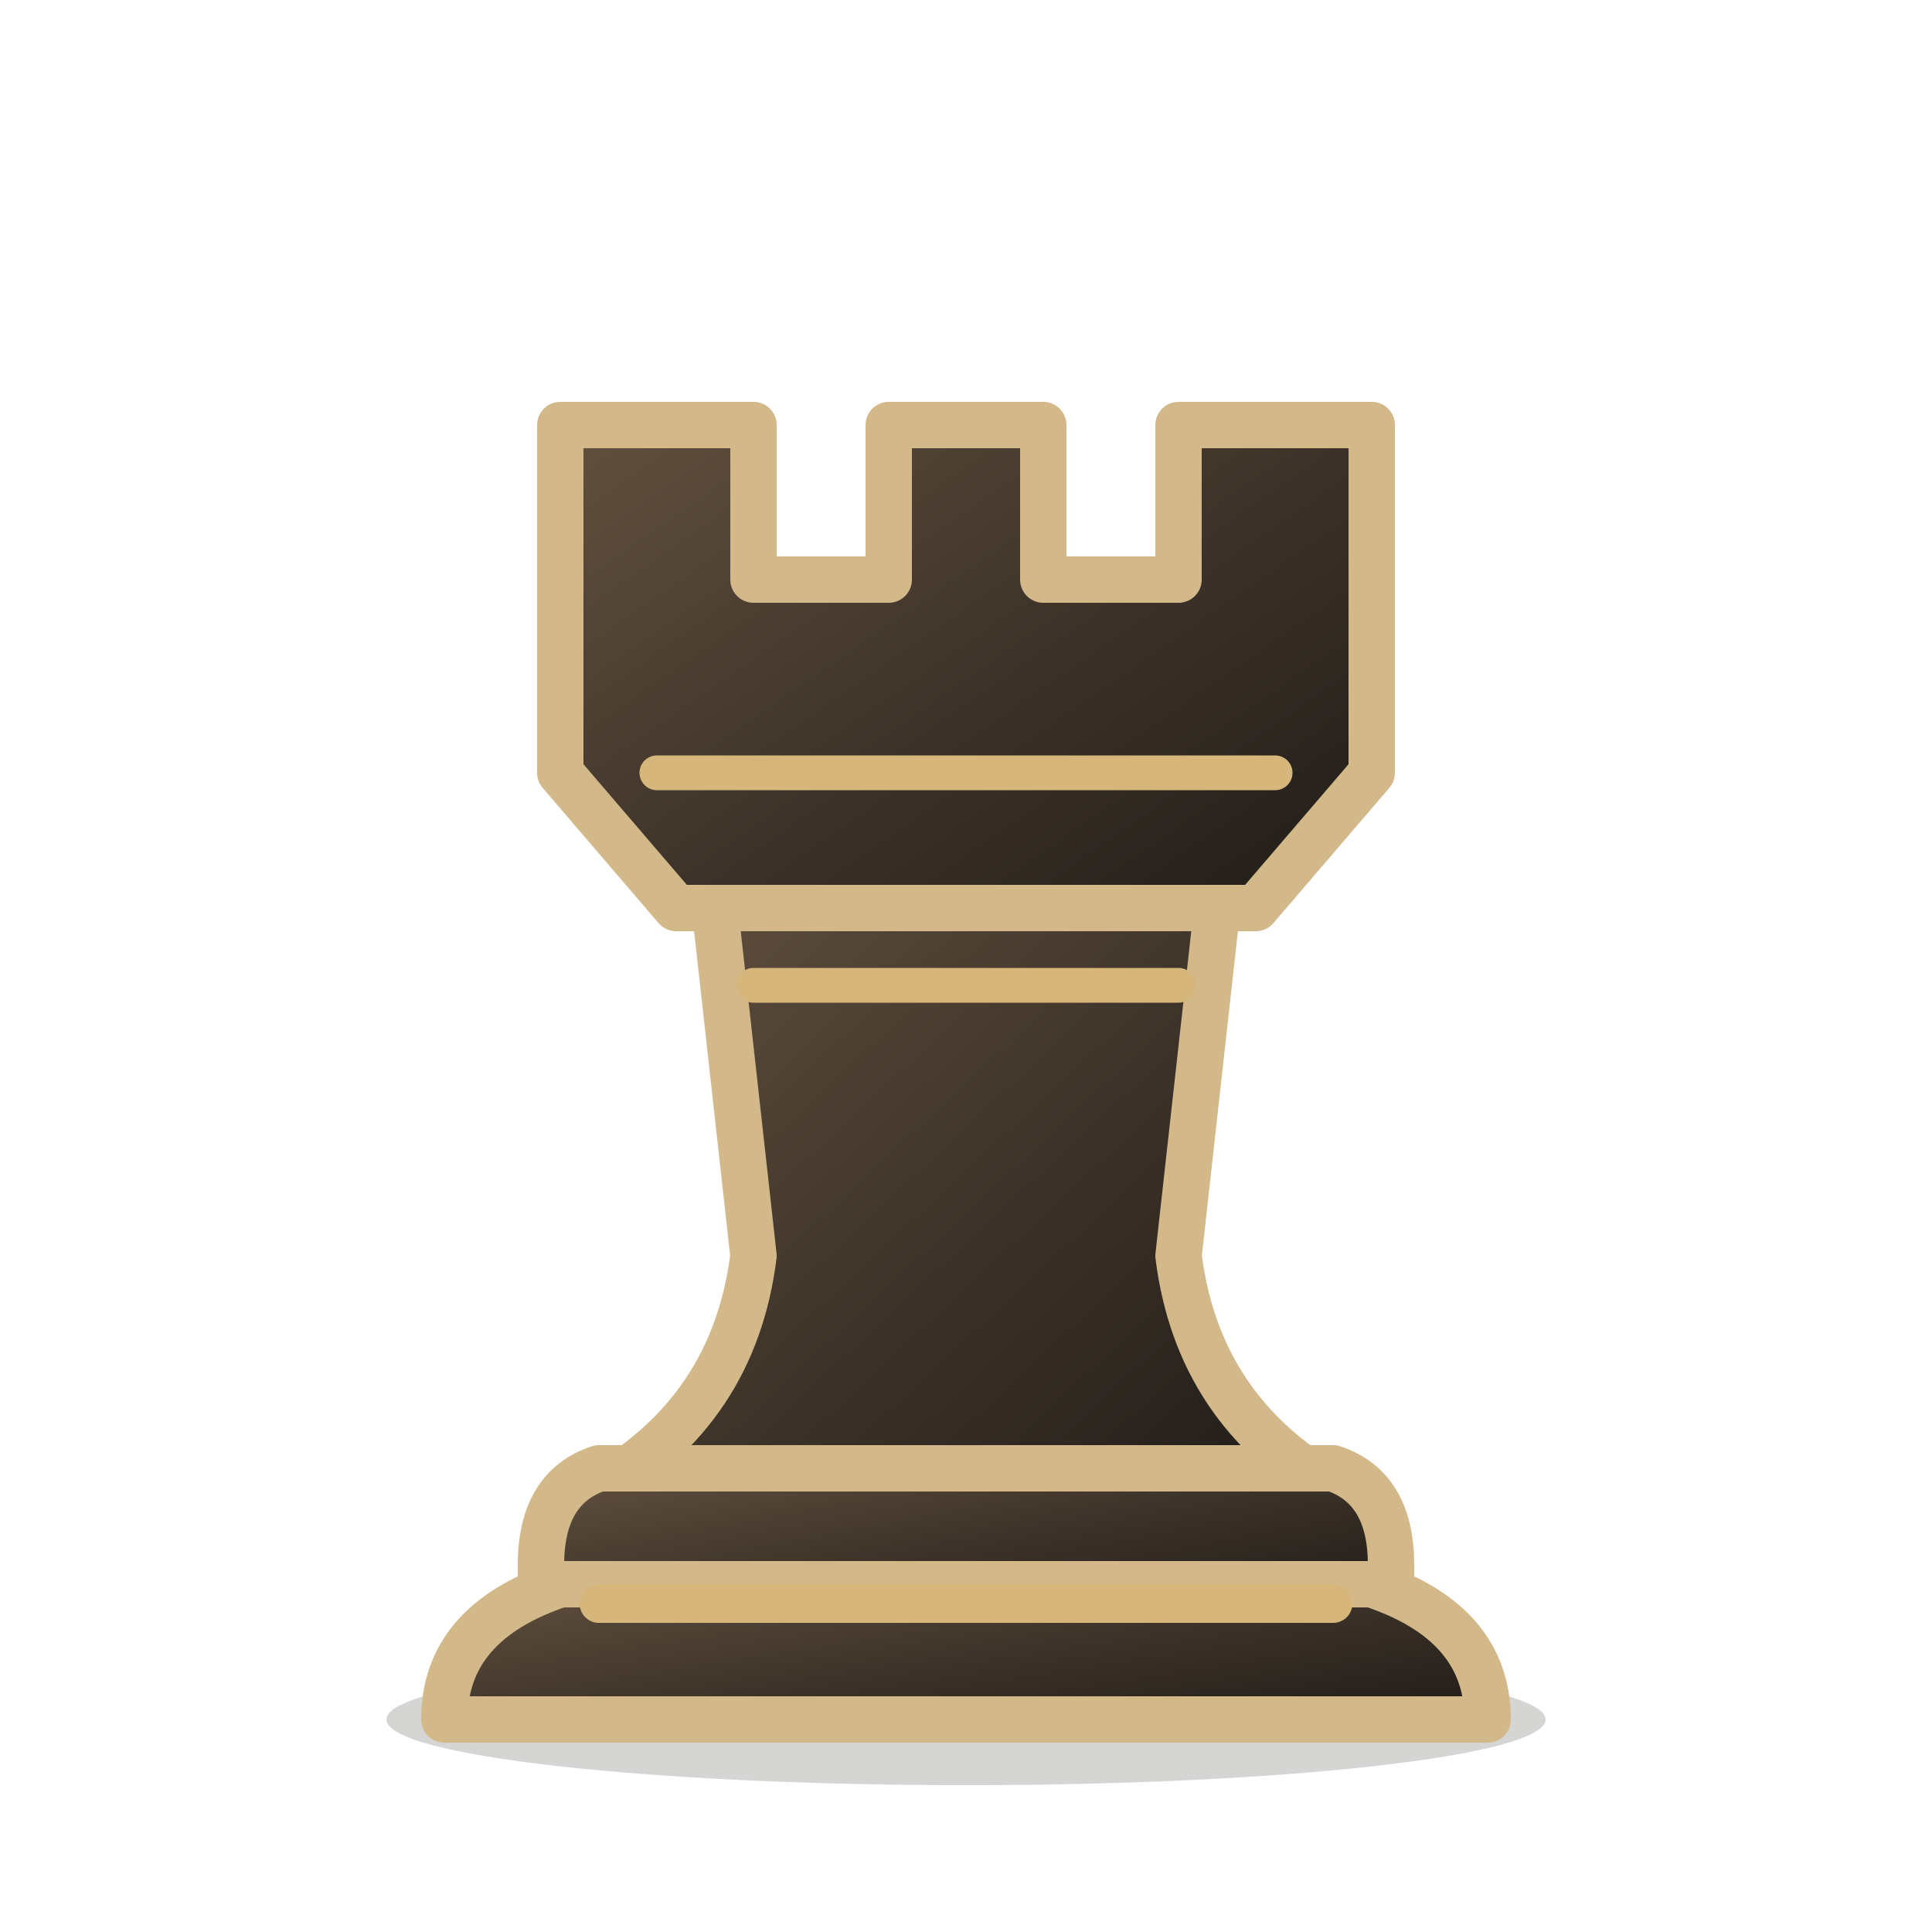
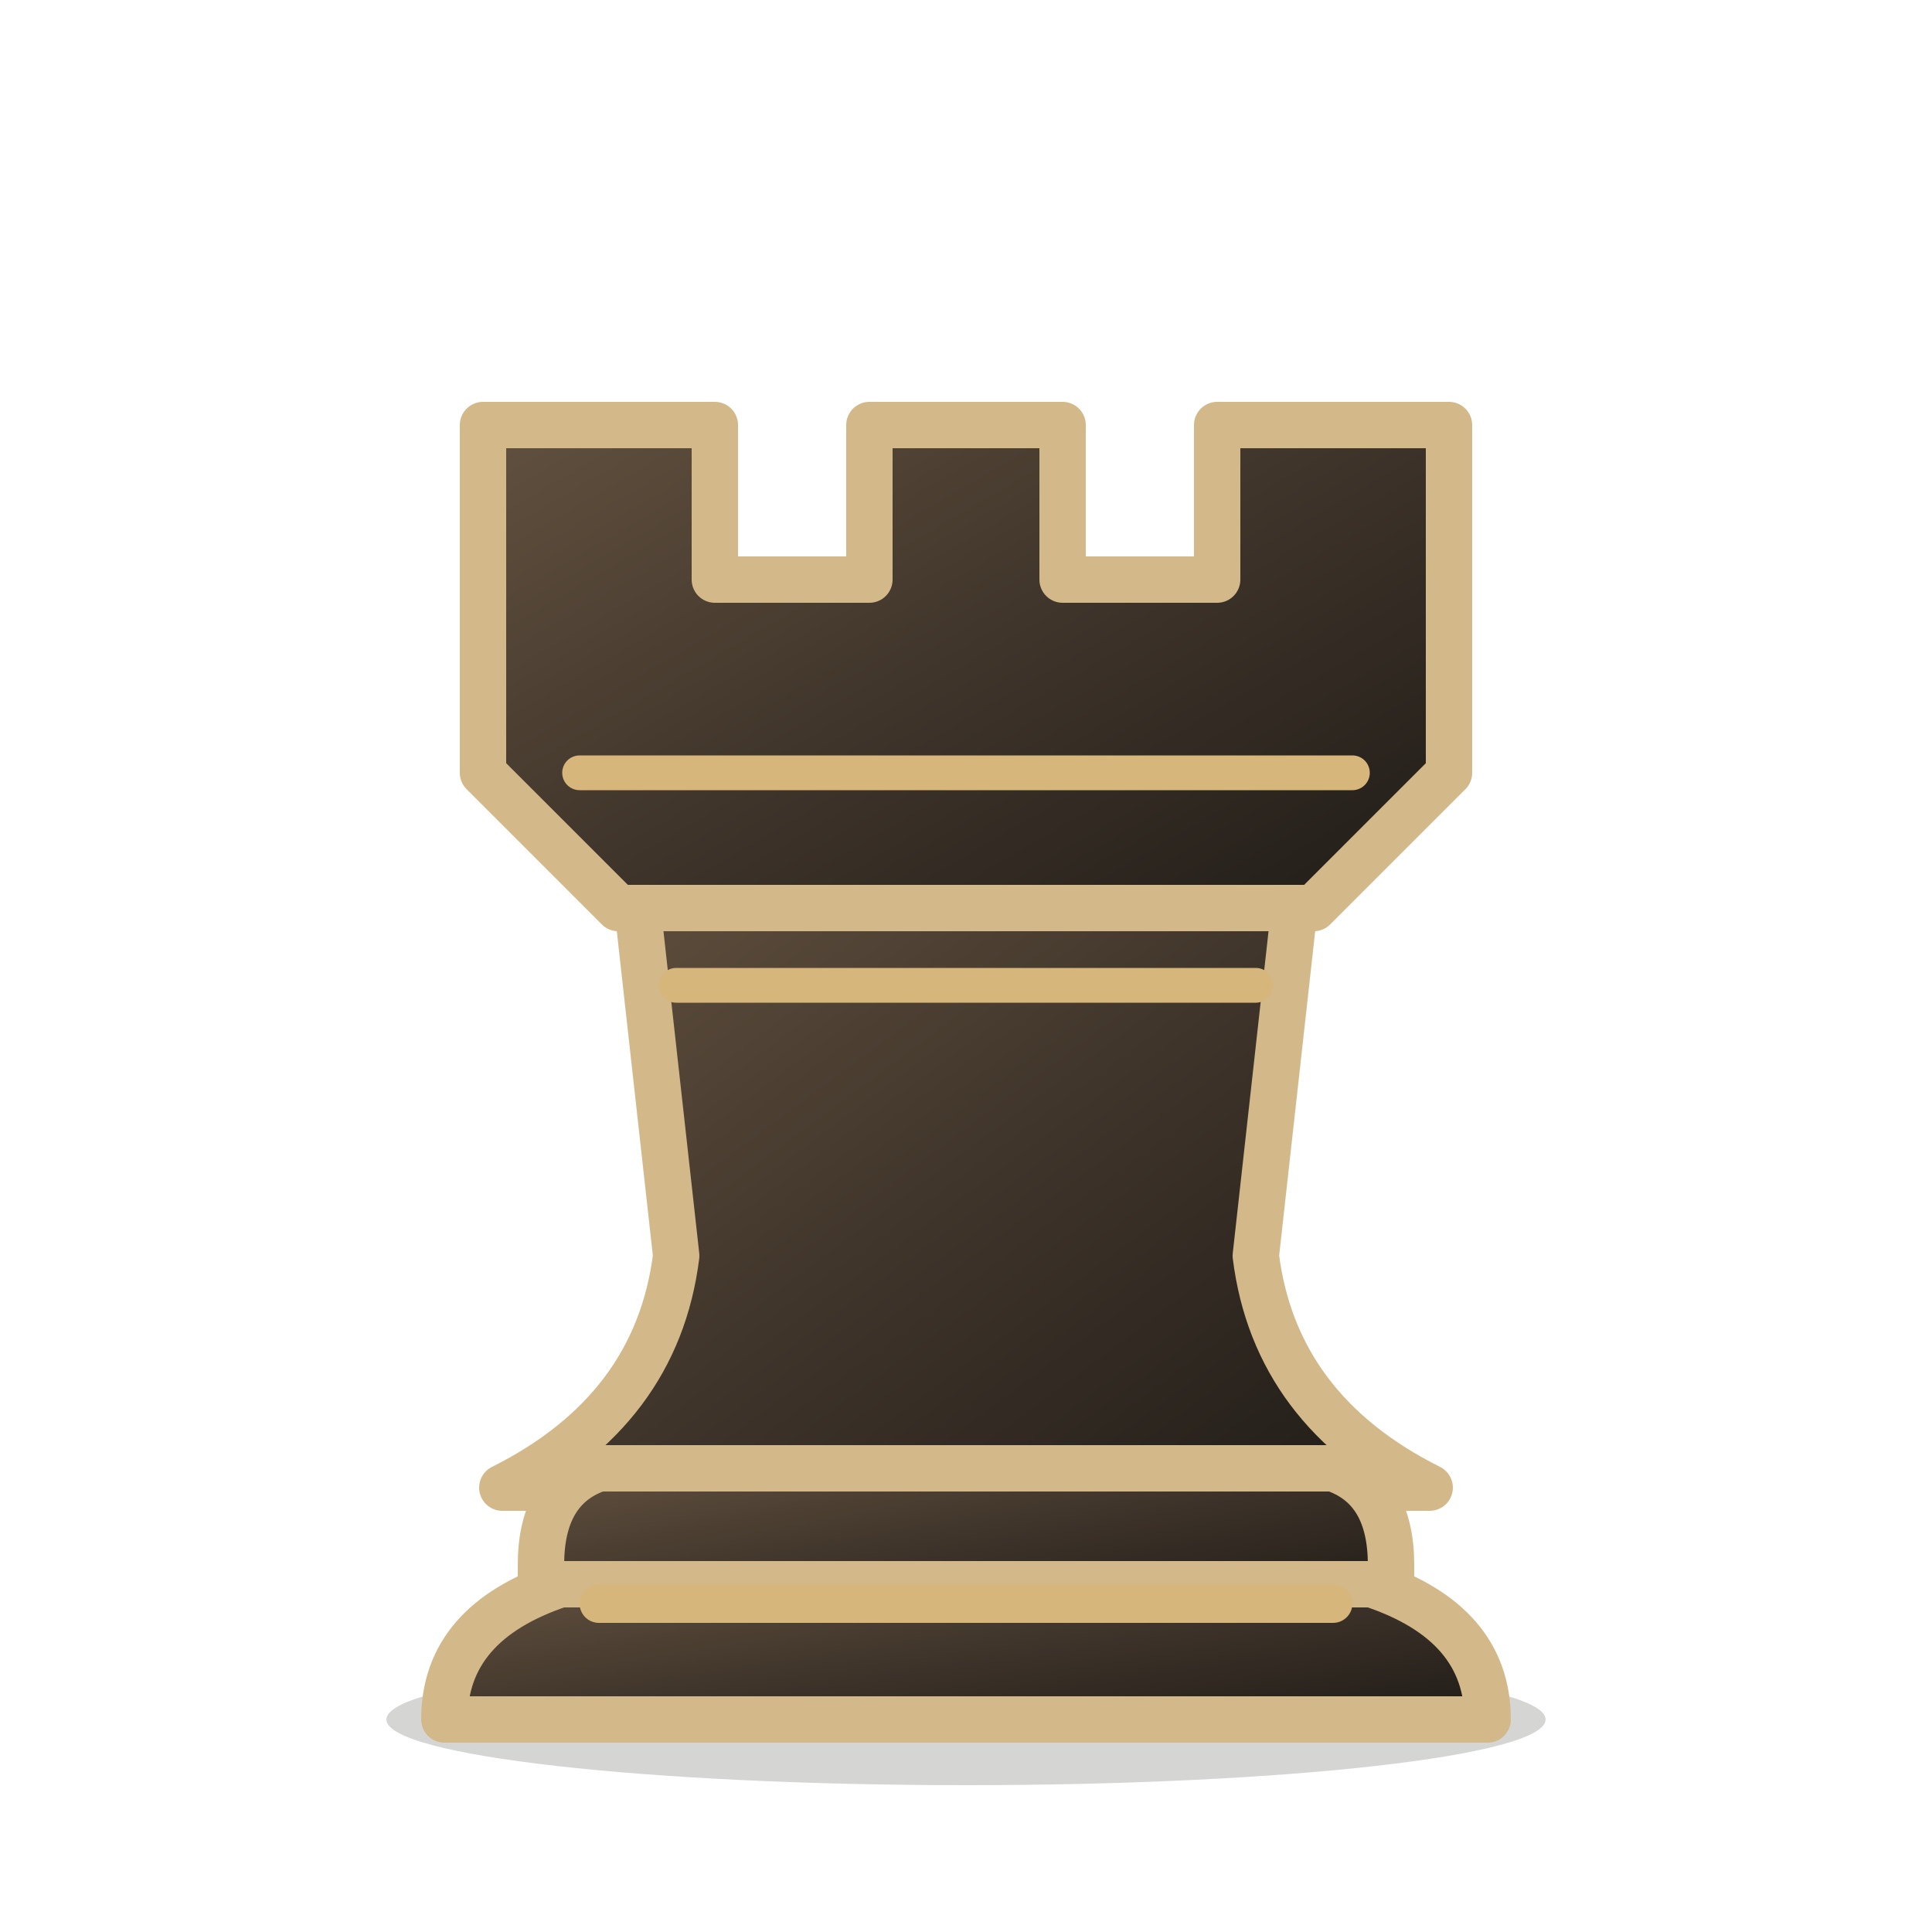
<svg xmlns="http://www.w3.org/2000/svg" viewBox="0 0 100 100">
  <defs>
    <linearGradient id="body" x1="0" y1="0" x2="1" y2=".85">
      <stop stop-color="#62513f" />
      <stop offset=".6" stop-color="#3b3128" />
      <stop offset="1" stop-color="#241f1a" />
    </linearGradient>
  </defs>
  <ellipse cx="50" cy="89" rx="30" ry="3.4" fill="#181510" opacity=".18" />
  <g fill="url(#body)" stroke="#d3b88a" stroke-width="2.4" stroke-linecap="round" stroke-linejoin="round">
-     <path d="M29 22 H39 V30 H46 V22 H54 V30 H61 V22 H71 V40 L65 47 H35 L29 40Z" />
-     <path d="M37 47 H63 L61 65 Q62 73 69 77 H31 Q38 73 39 65Z" />
-     <path d="M34 40H66 M39 51H61" class="detail" />
+     <path d="M25 22 H37 V30 H45 V22 H55 V30 H63 V22 H75 V40 L68 47 H32 L25 40Z" />
+     <path d="M33 47 H67 L65 65 Q66 73 74 77 H26 Q34 73 35 65Z" />
+     <path d="M30 40H70 M35 51H65" class="detail" />
    <path d="M31 76 H69 Q72 77 72 81 V83 H28 V81 Q28 77 31 76Z" />
    <path d="M29 82 H71 Q77 84 77 89 H23 Q23 84 29 82Z" />
    <path d="M31 83H69" fill="none" stroke="#d6b67a" stroke-width="2" />
  </g>
  <style>.detail{fill:none;stroke:#d6b67a;stroke-width:1.8}.cut{fill:none;stroke:#d3b88a;stroke-width:3}</style>
</svg>
